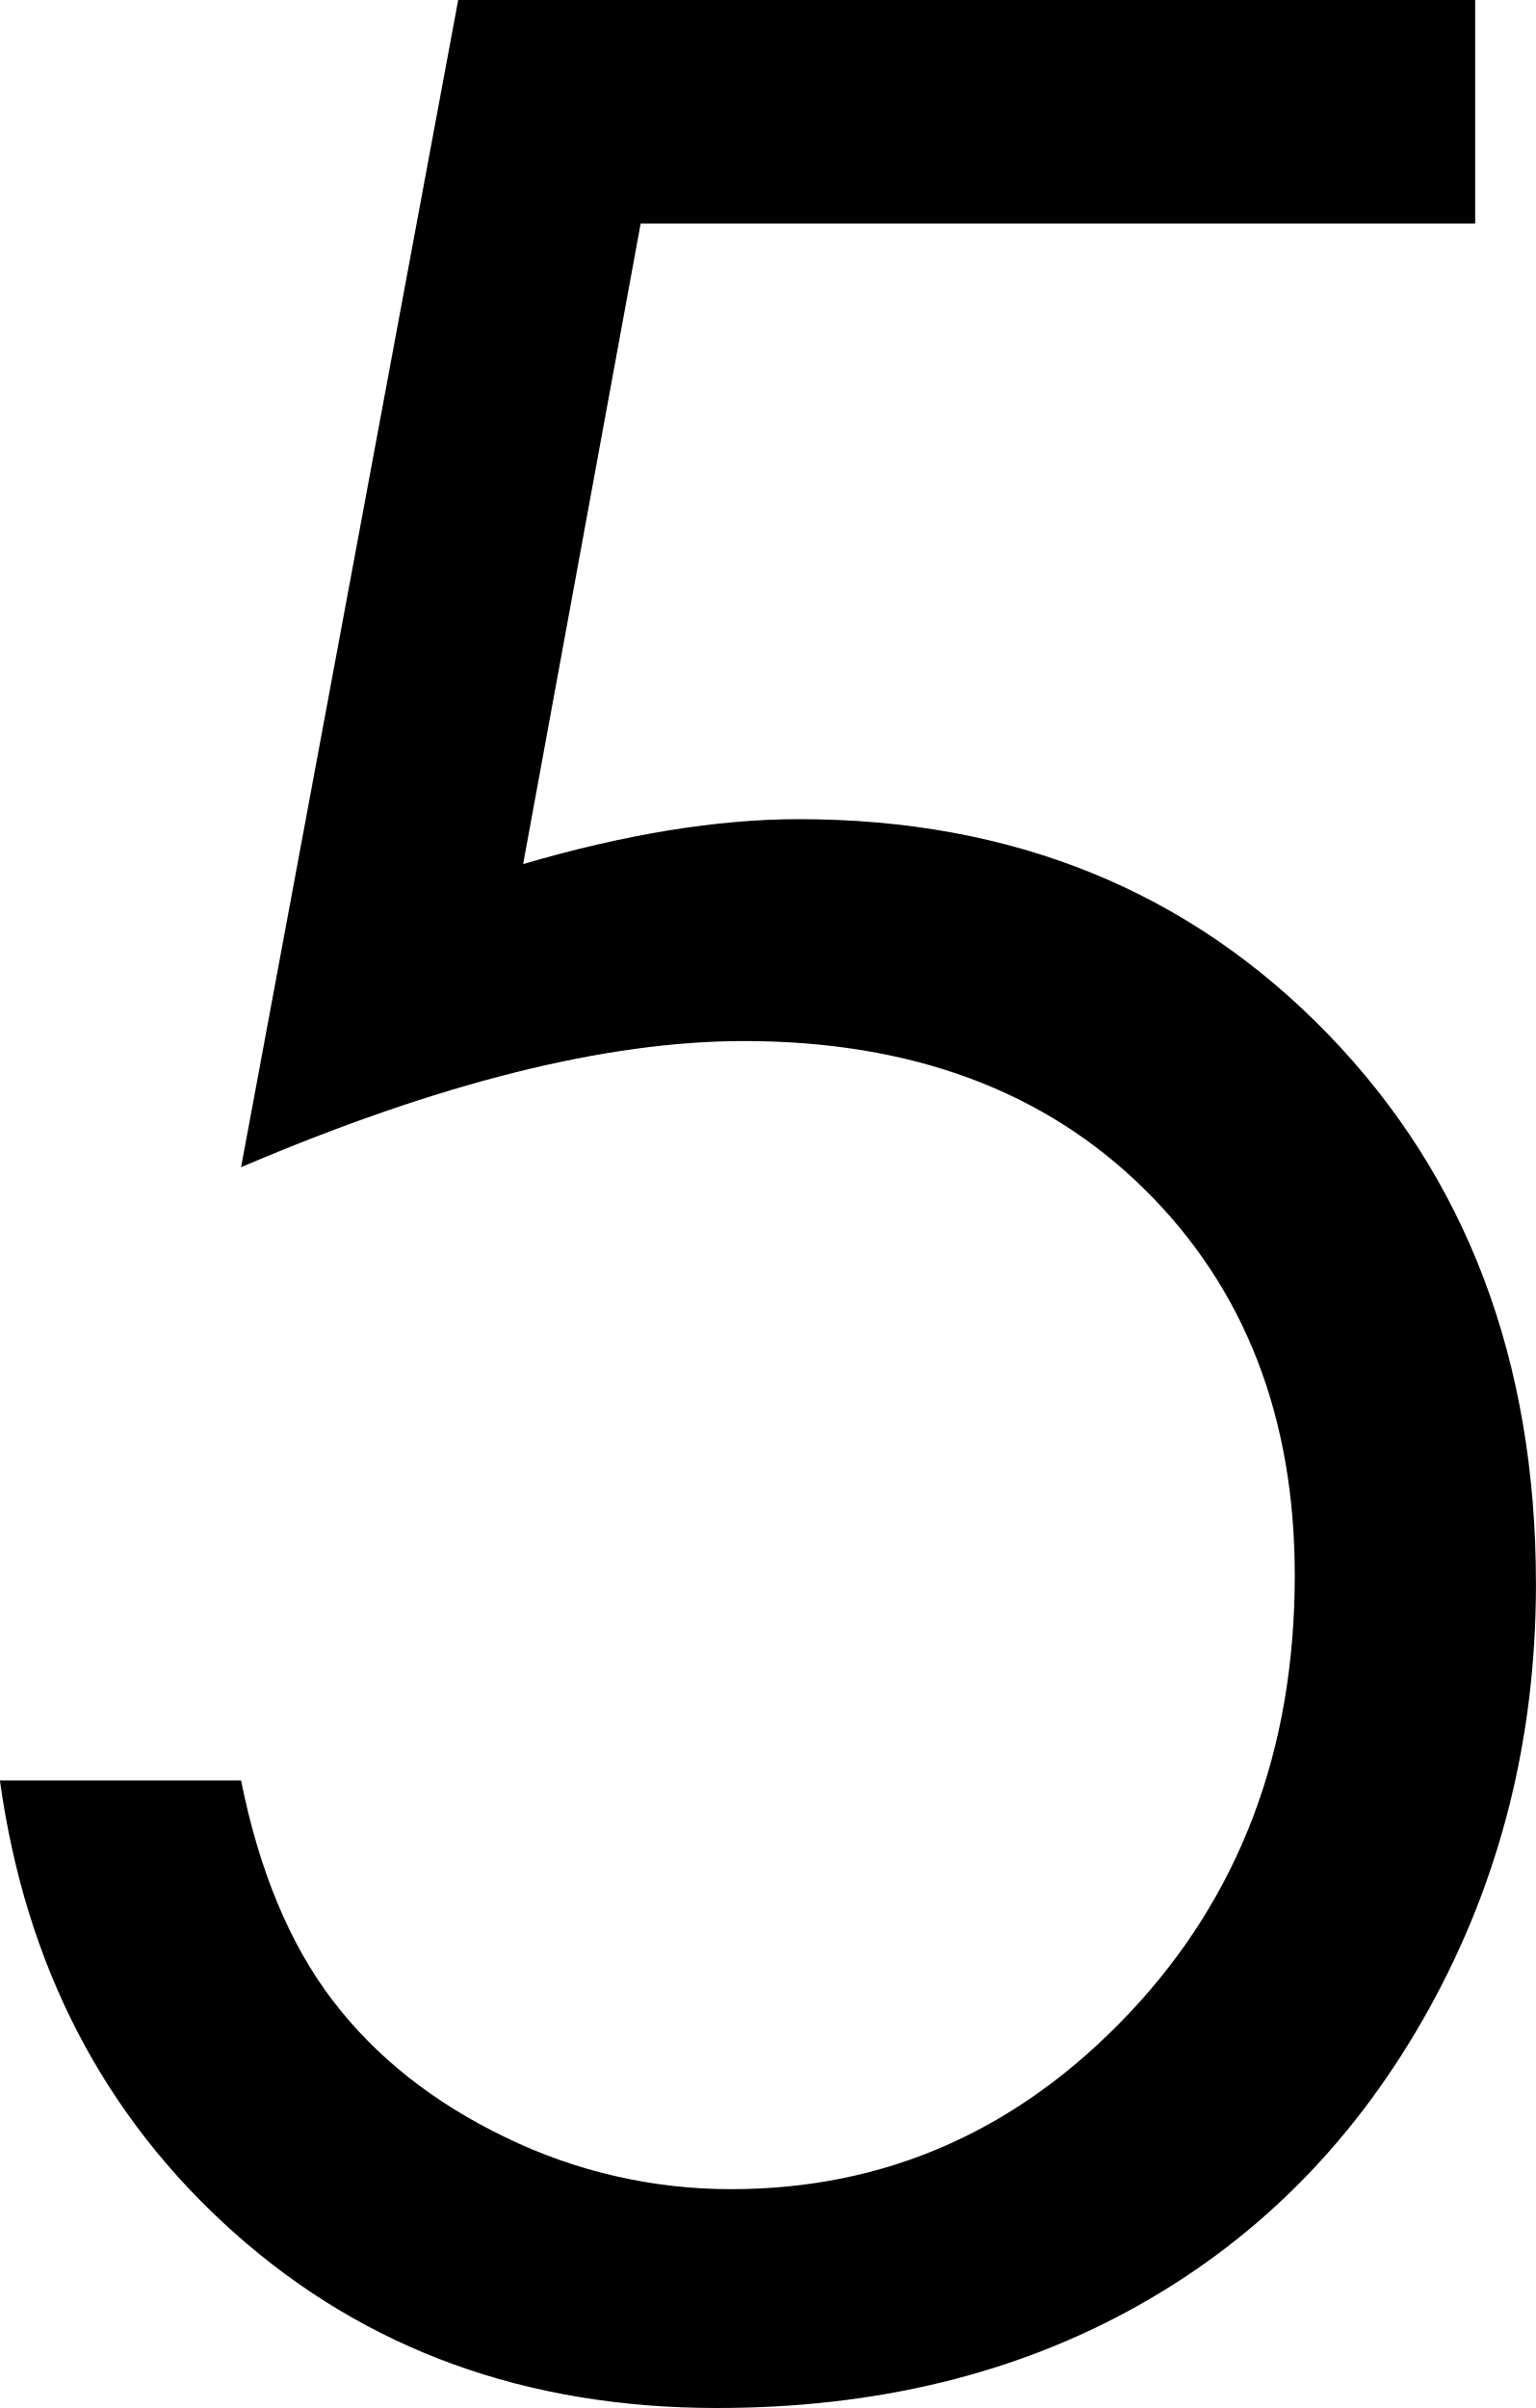
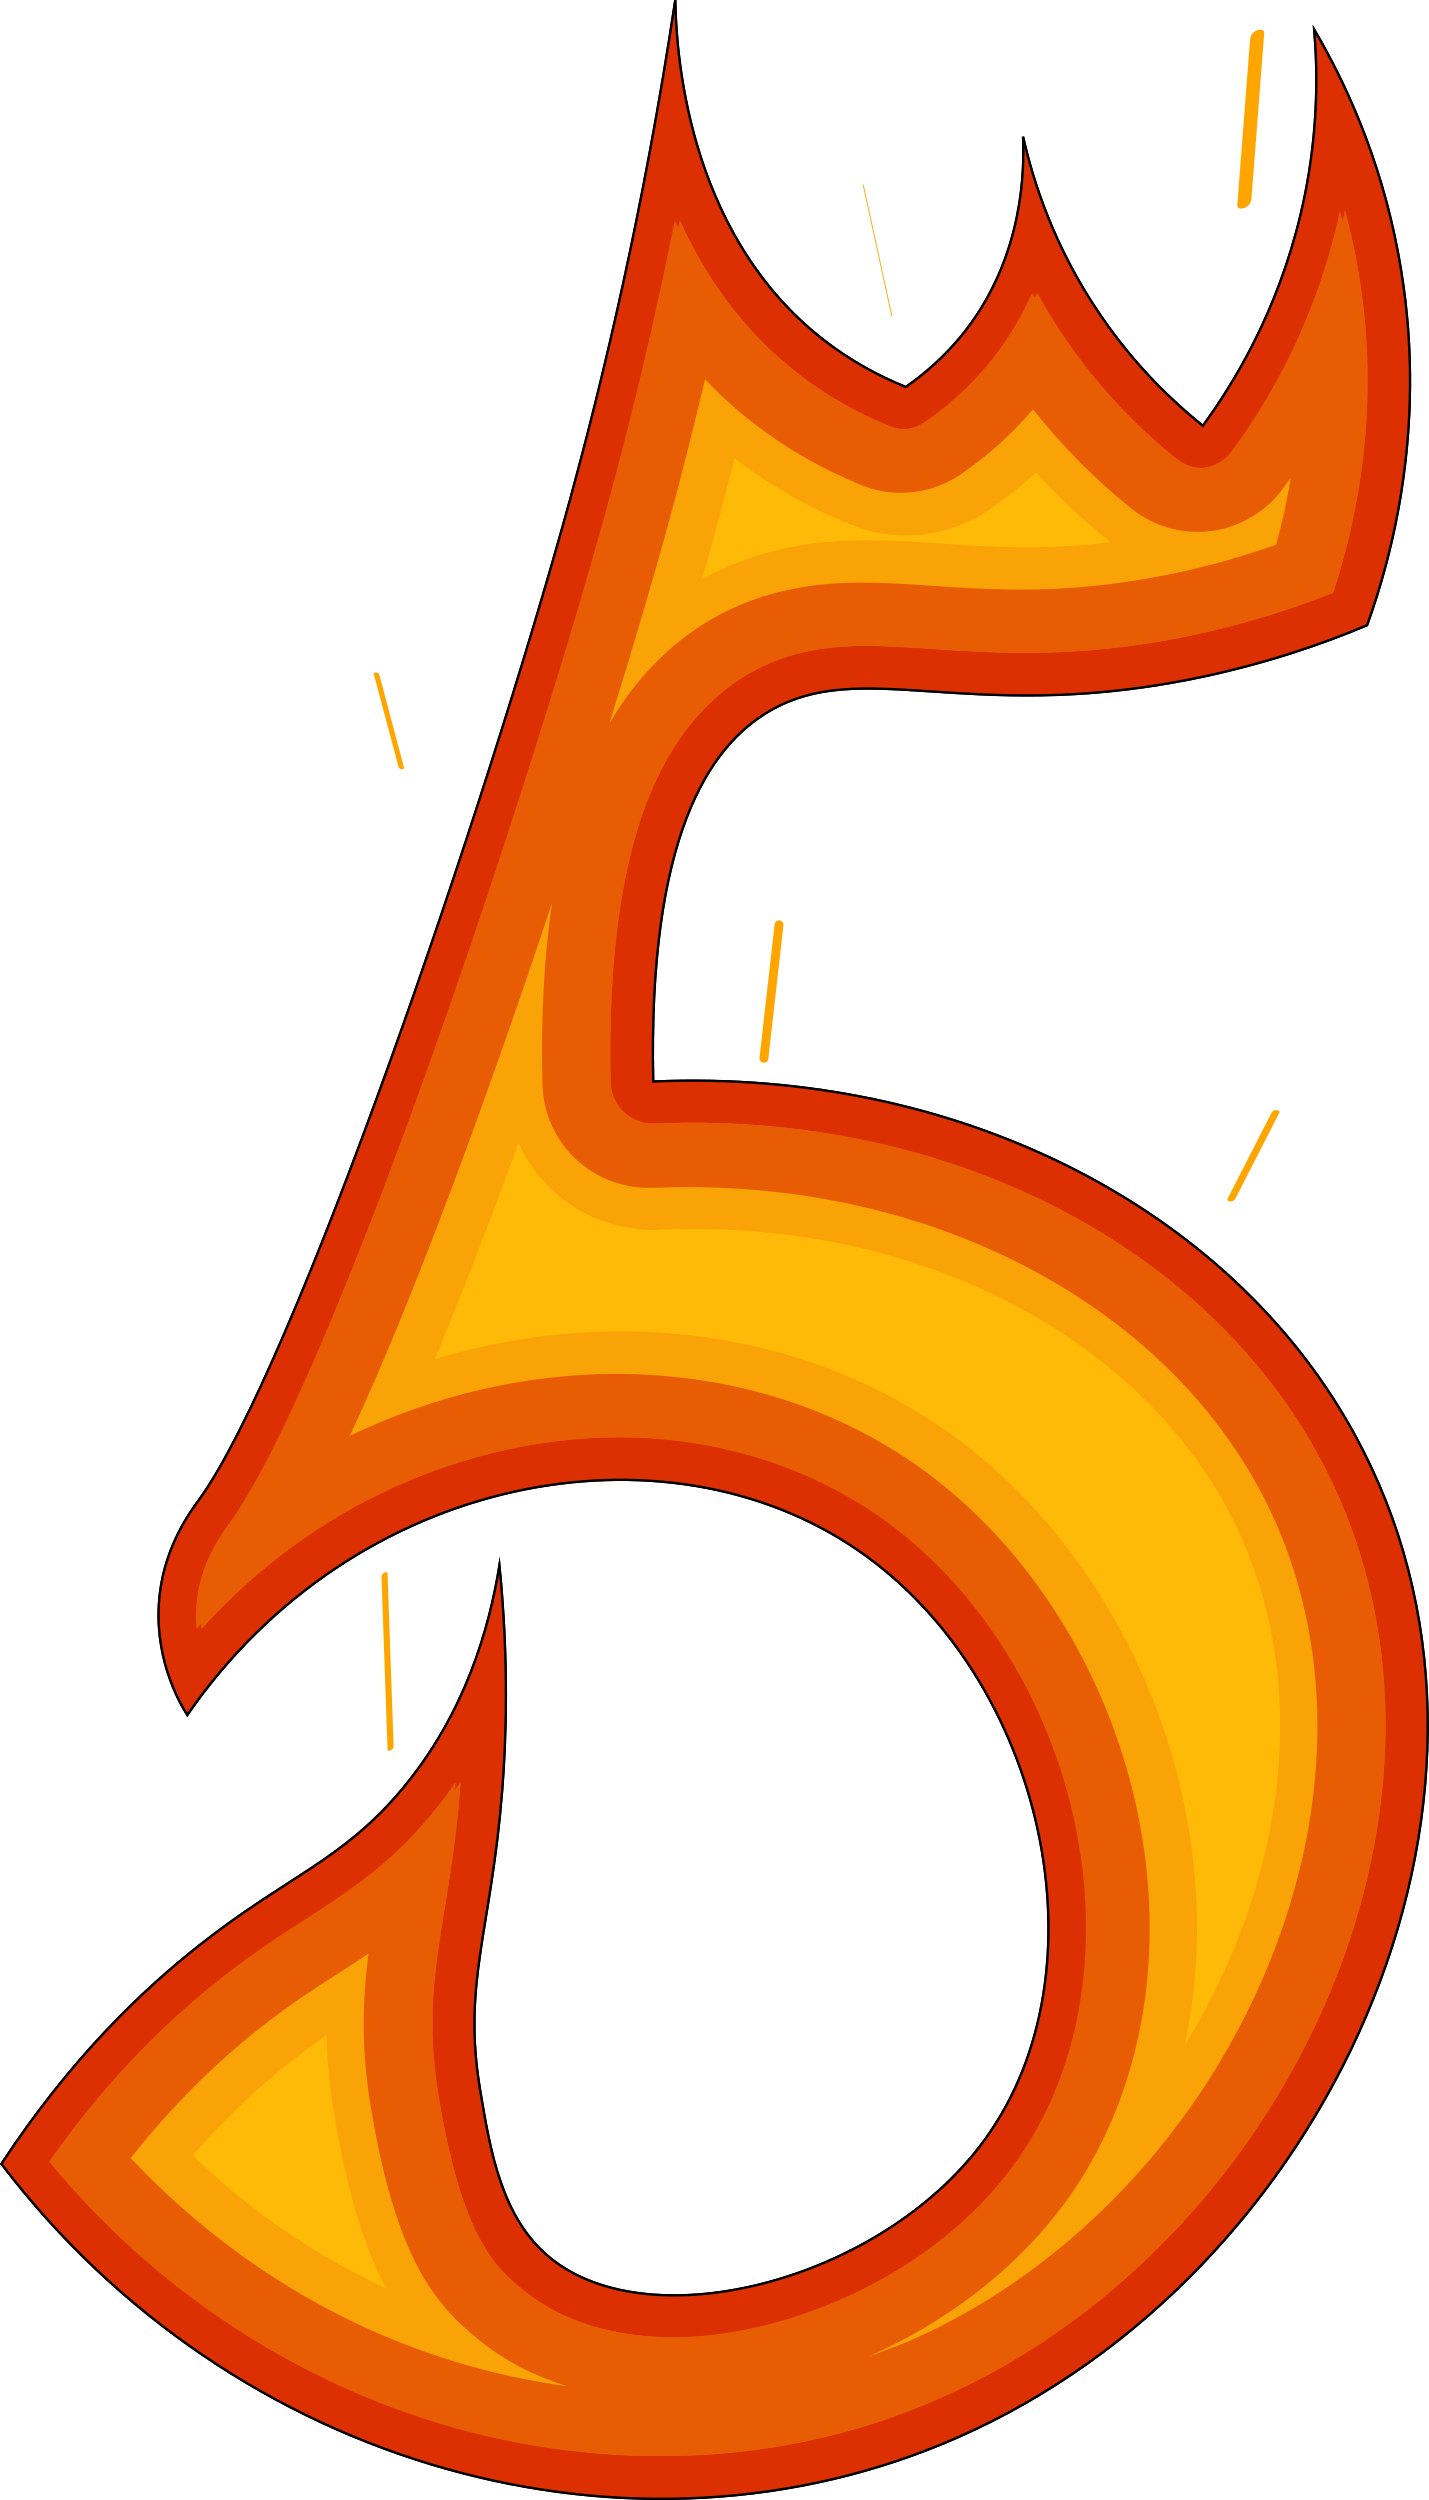
- <svg xmlns="http://www.w3.org/2000/svg" viewBox="0 0 634.49 994.61">
-   <g id="Layer_2" data-name="Layer 2">
-     <g id="Layer_1-2" data-name="Layer 1">
-       <path d="M609.43,0V92.34H264.67L216.12,356.9q63.24-18.54,114-18.55,132.43,0,218.42,88.71t86,227.22q0,95.64-44.18,175.45T470.6,952.07q-75.54,42.55-174.46,42.54-118.06,0-199.18-72.22t-97-187H99.59q11.22,56.07,37.93,91t71.23,56.39a212.53,212.53,0,0,0,93.33,21.44q95.63,0,164.23-72.45T534.9,650.68q0-98.13-62-159.39T307.35,430q-85.74,0-207.76,52.11L189.29,0Z" />
+ <svg xmlns="http://www.w3.org/2000/svg" id="Layer_2" data-name="Layer 2" viewBox="0 0 614.27 1074.77">
+   <defs>
+     <style>
+       .cls-1 {
+         fill: #faa307;
+       }
+ 
+       .cls-2 {
+         fill: #ffba08;
+       }
+ 
+       .cls-3 {
+         fill: orange;
+       }
+ 
+       .cls-4 {
+         fill: #e85d04;
+       }
+ 
+       .cls-5 {
+         fill: #dc2f02;
+       }
+ 
+       .cls-5, .cls-6 {
+         stroke: #000;
+         stroke-miterlimit: 10;
+       }
+ 
+       .cls-6 {
+         fill: #9d0208;
+       }
+     </style>
+   </defs>
+   <g id="Layer_1-2" data-name="Layer 1">
+     <g>
+       <path class="cls-6" d="m280.81,464.97c-2.3-105,23.8-144,50-159.3,39.7-23.2,84.6,5.1,179.7-13.4,33.2-6.5,59.7-16.1,77.2-23.5,10.3-28.5,26.9-87.5,13.4-159.6-7.8-42-23.3-74.6-36.1-96.4,1.6,19.5,1.8,47.4-5.9,79.6-10.1,42.3-29,72.9-42,90.7-12.7-10.2-28.9-25.5-43.7-47.1-20.5-29.8-29.4-58.6-33.6-77.2.6,13.7.5,51.3-25.2,84-8.3,10.5-17.3,18.1-25.2,23.6-11.7-4.7-23.7-11.2-35.3-20.2C293.91,99.37,290.61,18.87,290.31.07c-13.5,90-31.1,163-45.3,215-36,131.1-118.4,373.1-159.5,429.8-3.2,4.4-14.3,19.1-16.8,40.3-3.1,26.4,8,46.1,11.8,52.1,72-104.2,205.6-128.1,288.8-70.5,79.4,54.9,107.6,180.2,53.7,253.6-44,60-142.9,85.7-186.4,50.4-21-17.1-25.8-45.7-30.2-72.2-7.7-46.1,4.7-68.3,9.5-129.1,1.7-21.8,2.9-54.9-1.2-96.4-4.3,26.7-14.6,63.6-41.9,96.2-25.7,30.7-49.6,37.4-87.3,67.2-23.6,18.6-54.8,47.9-84.9,93.8,100.2,131.7,272.3,178.4,410.6,117.8,159.4-69.9,252.4-273,174.6-424.8-51.9-102.1-172.3-164.1-305-158.3Z" />
+       <path class="cls-5" d="m280.81,464.97c-2.3-105,23.8-144,50-159.3,39.7-23.2,84.6,5.1,179.7-13.4,33.2-6.5,59.7-16.1,77.2-23.5,10.3-28.5,26.9-87.5,13.4-159.6-7.8-42-23.3-74.6-36.1-96.4,1.6,19.5,1.8,47.4-5.9,79.6-10.1,42.3-29,72.9-42,90.7-12.7-10.2-28.9-25.5-43.7-47.1-20.5-29.8-29.4-58.6-33.6-77.2.6,13.7.5,51.3-25.2,84-8.3,10.5-17.3,18.1-25.2,23.6-11.7-4.7-23.7-11.2-35.3-20.2C293.91,99.37,290.61,18.87,290.31.07c-13.5,90-31.1,163-45.3,215-36,131.1-118.4,373.1-159.5,429.8-3.2,4.4-14.3,19.1-16.8,40.3-3.1,26.4,8,46.1,11.8,52.1,72-104.2,205.6-128.1,288.8-70.5,79.4,54.9,107.6,180.2,53.7,253.6-44,60-142.9,85.7-186.4,50.4-21-17.1-25.8-45.7-30.2-72.2-7.7-46.1,4.7-68.3,9.5-129.1,1.7-21.8,2.9-54.9-1.2-96.4-4.3,26.7-14.6,63.6-41.9,96.2-25.7,30.7-49.6,37.4-87.3,67.2-23.6,18.6-54.8,47.9-84.9,93.8,100.2,131.7,272.3,178.4,410.6,117.8,159.4-69.9,252.4-273,174.6-424.8-51.9-102.1-172.3-164.1-305-158.3Z" />
+       <path class="cls-4" d="m284.61,1055.87c-99.3,0-196-47.1-261.3-126.6,21.5-30.6,46.2-57,73.6-78.6,13.7-10.8,25.4-18.4,36.6-25.6,18.4-11.9,35.7-23.1,53.4-44.2,3.9-4.7,7.6-9.6,11.1-14.7,0,.6-.1,1.1-.1,1.7-1.7,21.6-4.4,38.3-6.8,53-4.2,26-7.9,48.4-2.5,80.6,10.3,61.9,25,73.8,36.7,83.3,16.2,13.2,38.6,20.1,64.7,20.1s54.4-6.9,80.5-19.5c27.8-13.4,51.1-32.2,67.3-54.4,13.8-18.8,23.2-40.9,27.9-65.7,4.4-23.1,4.5-47.5.3-72.3-9.7-57.9-42-110.7-86.3-141.3-32-22.1-71-33.8-112.8-33.8-37.4,0-75.2,9.5-109.6,27.4-26.4,13.8-50.3,32.4-70.6,54.9-.4-4-.4-8.3.2-12.8,1.9-15.9,10-27.1,13.1-31.3l.3-.5c45.1-62.1,129.6-316.7,162.3-435.7,11.3-40.9,21.2-82.8,29.7-125.1,10.6,23.6,26.6,47,50.7,65.8,11.9,9.3,25.3,16.9,39.7,22.7,2.2.9,4.5,1.3,6.8,1.3,3.6,0,7.2-1.1,10.3-3.2,11.2-7.7,21-16.9,29.2-27.3,7.2-9.2,12.7-18.7,16.9-28.1,3.8,7,8,13.8,12.6,20.4,13.2,19.2,29.1,36.3,47.3,50.9,3.3,2.6,7.3,4,11.4,4,.8,0,1.6-.1,2.4-.2,4.9-.6,9.4-3.3,12.3-7.3,21.5-29.4,36.6-62.1,45-97.3.5-2,.9-4,1.3-6,2,7.2,3.6,14.5,5,21.9,10.8,58,1.2,108.4-10.1,142.5-21.5,8.5-43.7,15-66.2,19.4-22,4.3-43.4,6.4-65.6,6.4-14.5,0-27.8-.9-39.5-1.7-10.1-.7-19.7-1.3-28.8-1.3-14.3,0-33.1,1.4-51.5,12.2-19.1,11.2-33.7,29.8-43.5,55.2-11.4,29.7-16.6,70.1-15.5,120.2.1,4.9,2.2,9.5,5.8,12.9,3.4,3.2,7.8,4.9,12.4,4.9h.8c5.5-.2,11-.4,16.5-.4,58.8,0,115.5,14,163.7,40.4,47.9,26.3,85.3,63.6,108,108.1,31.5,61.5,34.4,135.9,8.3,209.3-30.2,84.8-95.3,156.1-174,190.6-37.3,16.5-77.5,24.8-119.4,24.8h0Z" />
+       <path class="cls-4" d="m284.61,1055.87c-99.3,0-196-47.1-261.3-126.6,21.5-30.6,46.2-57,73.6-78.6,13.7-10.8,25.4-18.4,36.6-25.6,18.4-11.9,35.7-23.1,53.4-44.2,3.9-4.7,7.6-9.6,11.1-14.7,0,.6-.1,1.1-.1,1.7-1.7,21.6-4.4,38.3-6.8,53-4.2,26-7.9,48.4-2.5,80.6,10.3,61.9,25,73.8,36.7,83.3,16.2,13.2,38.6,20.1,64.7,20.1s54.4-6.9,80.5-19.5c27.8-13.4,51.1-32.2,67.3-54.4,13.8-18.8,23.2-40.9,27.9-65.7,4.4-23.1,4.5-47.5.3-72.3-9.7-57.9-42-110.7-86.3-141.3-32-22.1-71-33.8-112.8-33.8-37.4,0-75.2,9.5-109.6,27.4-26.4,13.8-50.3,32.4-70.6,54.9-.4-4-.4-8.3.2-12.8,1.9-15.9,10-27.1,13.1-31.3l.3-.5c45.1-62.1,129.6-316.7,162.3-435.7,11.3-40.9,21.2-82.8,29.7-125.1,10.6,23.6,26.6,47,50.7,65.8,11.9,9.3,25.3,16.9,39.7,22.7,2.2.9,4.5,1.3,6.8,1.3,3.6,0,7.2-1.1,10.3-3.2,11.2-7.7,21-16.9,29.2-27.3,7.2-9.2,12.7-18.7,16.9-28.1,3.8,7,8,13.8,12.6,20.4,13.2,19.2,29.1,36.3,47.3,50.9,3.3,2.6,7.3,4,11.4,4,.8,0,1.6-.1,2.4-.2,4.9-.6,9.4-3.3,12.3-7.3,21.5-29.4,36.6-62.1,45-97.3.5-2,.9-4,1.3-6,2,7.2,3.6,14.5,5,21.9,10.8,58,1.2,108.4-10.1,142.5-21.5,8.5-43.7,15-66.2,19.4-22,4.3-43.4,6.4-65.6,6.4-14.5,0-27.8-.9-39.5-1.7-10.1-.7-19.7-1.3-28.8-1.3-14.3,0-33.1,1.4-51.5,12.2-19.1,11.2-33.7,29.8-43.5,55.2-11.4,29.7-16.6,70.1-15.5,120.2.1,4.9,2.2,9.5,5.8,12.9,3.4,3.2,7.8,4.9,12.4,4.9h.8c5.5-.2,11-.4,16.5-.4,58.8,0,115.5,14,163.7,40.4,47.9,26.3,85.3,63.6,108,108.1,31.5,61.5,34.4,135.9,8.3,209.3-30.2,84.8-95.3,156.1-174,190.6-37.3,16.5-77.5,24.8-119.4,24.8h0Z" />
+       <path class="cls-4" d="m282.41,1055.87c-99.3,0-196-47.1-261.3-126.6,21.5-30.6,46.2-57,73.6-78.6,13.7-10.8,25.4-18.4,36.6-25.6,18.4-11.9,35.7-23.1,53.4-44.2,3.9-4.7,7.6-9.6,11.1-14.7,0,.6-.1,1.1-.1,1.7-1.7,21.6-4.4,38.3-6.8,53-4.2,26-7.9,48.4-2.5,80.6,10.3,61.9,25,73.8,36.7,83.3,16.2,13.2,38.6,20.1,64.7,20.1s54.4-6.9,80.5-19.5c27.8-13.4,51.1-32.2,67.3-54.4,13.8-18.8,23.2-40.9,27.9-65.7,4.4-23.1,4.5-47.5.3-72.3-9.7-57.9-42-110.7-86.3-141.3-32-22.1-71-33.8-112.8-33.8-37.4,0-75.2,9.5-109.6,27.4-26.4,13.8-50.3,32.4-70.6,54.9-.4-4-.4-8.3.2-12.8,1.9-15.9,10-27.1,13.1-31.3l.3-.5c45.1-62.1,129.6-316.7,162.3-435.7,11.3-40.9,21.2-82.8,29.7-125.1,10.6,23.6,26.6,47,50.7,65.8,11.9,9.3,25.3,16.9,39.7,22.7,2.2.9,4.5,1.3,6.8,1.3,3.6,0,7.2-1.1,10.3-3.2,11.2-7.7,21-16.9,29.2-27.3,7.2-9.2,12.7-18.7,16.9-28.1,3.8,7,8,13.8,12.6,20.4,13.2,19.2,29.1,36.3,47.3,50.9,3.3,2.6,7.3,4,11.4,4,.8,0,1.6-.1,2.4-.2,4.9-.6,9.4-3.3,12.3-7.3,21.5-29.4,36.6-62.1,45-97.3.5-2,.9-4,1.3-6,2,7.2,3.6,14.5,5,21.9,10.8,58,1.2,108.4-10.1,142.5-21.5,8.5-43.7,15-66.2,19.4-22,4.3-43.4,6.4-65.6,6.4-14.5,0-27.8-.9-39.5-1.7-10.1-.7-19.7-1.3-28.8-1.3-14.3,0-33.1,1.4-51.5,12.2-19.1,11.2-33.7,29.8-43.5,55.2-11.4,29.7-16.6,70.1-15.5,120.2.1,4.9,2.2,9.5,5.8,12.9,3.4,3.2,7.8,4.9,12.4,4.9h.8c5.5-.2,11-.4,16.5-.4,58.8,0,115.5,14,163.7,40.4,47.9,26.3,85.3,63.6,108,108.1,31.5,61.5,34.4,135.9,8.3,209.3-30.2,84.8-95.3,156.1-174,190.6-37.3,16.5-77.5,24.8-119.4,24.8h0Z" />
+       <path class="cls-1" d="m243.81,1025.87c-31.8-4.3-63.4-13.8-92.9-28.1-35.2-17.1-67.6-41.1-94.7-70,16.8-21.3,35.4-40,55.4-55.8,12.7-10,23.3-16.9,34.6-24.1,4-2.6,8.1-5.2,12.2-8-2.5,19.5-3.3,40,1,66,11.1,66.6,28.3,85.3,46.4,100,10.9,8.9,23.7,15.6,38,20Zm129.7-12.8c2.2-1,4.5-2,6.7-3.1,31.8-15.4,58.6-37.1,77.5-62.8,16.2-22.1,27.2-48,32.7-76.7,5-26.3,5.1-53.9.4-81.9-10.9-65-47.4-124.5-97.7-159.3-36.6-25.3-80.9-38.6-128.3-38.6-38.9,0-78.3,9.2-114.4,26.6,27.9-59.7,60-148,86.9-229-3.4,23-4.8,49.1-4.1,77.9.3,12.2,5.5,23.9,14.4,32.2,8.5,7.9,19.5,12.3,31.1,12.3h2c5.1-.2,10.2-.3,15.2-.3,54.3,0,106.3,12.8,150.6,37.1,43.1,23.6,76.6,57,96.9,96.5,28,54.8,30.5,121.4,6.9,187.7-27.7,77.9-87.3,143.2-159.3,174.7-5.8,2.3-11.6,4.6-17.5,6.7Zm-111.5-702.1c10.3-33.2,18.9-62.4,24.8-83.9,5.8-21,11.2-42.4,16.3-64,6.5,6.9,13.5,13.2,21,19,13.9,10.8,29.5,19.7,46.2,26.5,5.4,2.2,11.1,3.3,17,3.3,9.3,0,18.2-2.8,25.8-8,11.6-8,22-17.3,31-27.9,12.4,15.7,26.5,30,42.2,42.6,8.1,6.5,18.2,10.1,28.6,10.1,2,0,4-.1,5.9-.4,12.3-1.6,23.5-8.3,30.8-18.3,1.1-1.5,2.2-3.1,3.3-4.6-1.7,10.5-3.9,20.1-6.3,28.8-16.1,5.7-32.6,10.2-49.2,13.4-20.2,3.9-40,5.9-60.4,5.9-13.6,0-26.4-.8-37.6-1.6-10.6-.7-20.6-1.4-30.6-1.4-16.4,0-40.9,1.7-65.3,15.9-17.6,10.4-32.2,25.3-43.5,44.6Z" />
+       <path class="cls-2" d="m165.91,983.67c-1.6-.8-3.2-1.5-4.9-2.3-28.5-13.8-55-32.4-78.1-54.7,13.1-15.1,27.2-28.6,42.2-40.4,5.4-4.3,10.4-7.9,15.3-11.3.2,10.4,1.2,21.6,3.2,33.9,5.8,34.4,13.1,57.6,22.3,74.8Zm343.4-104.3c.4-1.8.8-3.7,1.1-5.5,5.4-28.4,5.6-58.2.5-88.4-11.7-69.7-51.1-133.8-105.3-171.2-39.6-27.4-87.6-41.9-138.7-41.9-26.9,0-53.9,4.1-80,11.9,11.1-26.5,23.1-57.5,36-92.8,3.4,7.5,8.3,14.4,14.4,20.1,11.9,11.1,27.3,17.2,43.6,17.2.9,0,1.9,0,2.9-.1,4.8-.2,9.6-.3,14.4-.3,51.2,0,100.3,12,141.8,34.8,39.9,21.9,70.8,52.6,89.4,88.9,25.7,50.2,27.8,111.8,5.9,173.2-6.8,19-15.6,37.1-26,54.1ZM301.91,248.87c1.7-5.8,3.2-11.5,4.7-16.9,3.2-11.5,6.2-23.2,9.2-34.9,15.1,11.6,31.9,21.2,50,28.5,7.6,3,15.6,4.6,23.7,4.6,13,0,25.5-3.9,36.1-11.2,7-4.8,13.6-10.1,19.8-15.8,9.8,10.7,20.3,20.6,31.7,29.7.1.1.2.2.3.2-12,1.5-23.9,2.2-36.1,2.2-13,0-25.5-.8-36.4-1.6-10.4-.7-21.2-1.4-31.8-1.4-17.7,0-44.1,1.8-71.2,16.6Z" />
+       <path class="cls-3" d="m528.01,516.27h0c-.4-.2-.5-.6-.3-.9l18.9-36.9c.6-1.1,2-1.6,3.1-1h0c.3.2.5.6.3.9l-18.9,36.9c-.6,1.1-2,1.6-3.1,1Z" />
+       <path class="cls-3" d="m533.11,89.67h0c-.7-.1-1.3-.7-1.2-1.4l5.5-71.3c.2-2.5,2.4-4.4,4.9-4.2h0c.7.1,1.3.7,1.2,1.4l-5.5,71.3c-.2,2.5-2.4,4.4-4.9,4.2Z" />
+       <path class="cls-3" d="m173.01,330.67l.4-.1c.2-.1.3-.3.3-.5l-10.6-39.9c-.2-.8-1-1.2-1.7-1l-.4.1c-.2.1-.3.3-.3.5l10.6,39.9c.1.7.9,1.2,1.7,1Z" />
+       <path class="cls-3" d="m167.21,752.67h0c-.3,0-.6-.2-.6-.6l-2.6-74c0-1.2.9-2.1,2-2.2h0c.3,0,.6.2.6.6l2.6,74c.1,1.2-.8,2.1-2,2.2Z" />
+       <path class="cls-3" d="m328.21,456.87h0c-1.1-.1-1.8-1.1-1.7-2.1l6.5-57.4c.1-1.1,1.1-1.8,2.1-1.7h0c1.1.1,1.8,1.1,1.7,2.1l-6.5,57.4c-.1,1-1,1.8-2.1,1.7Z" />
+       <path class="cls-3" d="m383.41,136.07h0c.1,0,.2-.1.2-.2l-12.3-56.4c0-.1-.1-.2-.2-.2h0c-.1,0-.2.1-.2.2l12.3,56.4c-.1.1.1.2.2.2Z" />
    </g>
  </g>
</svg>
